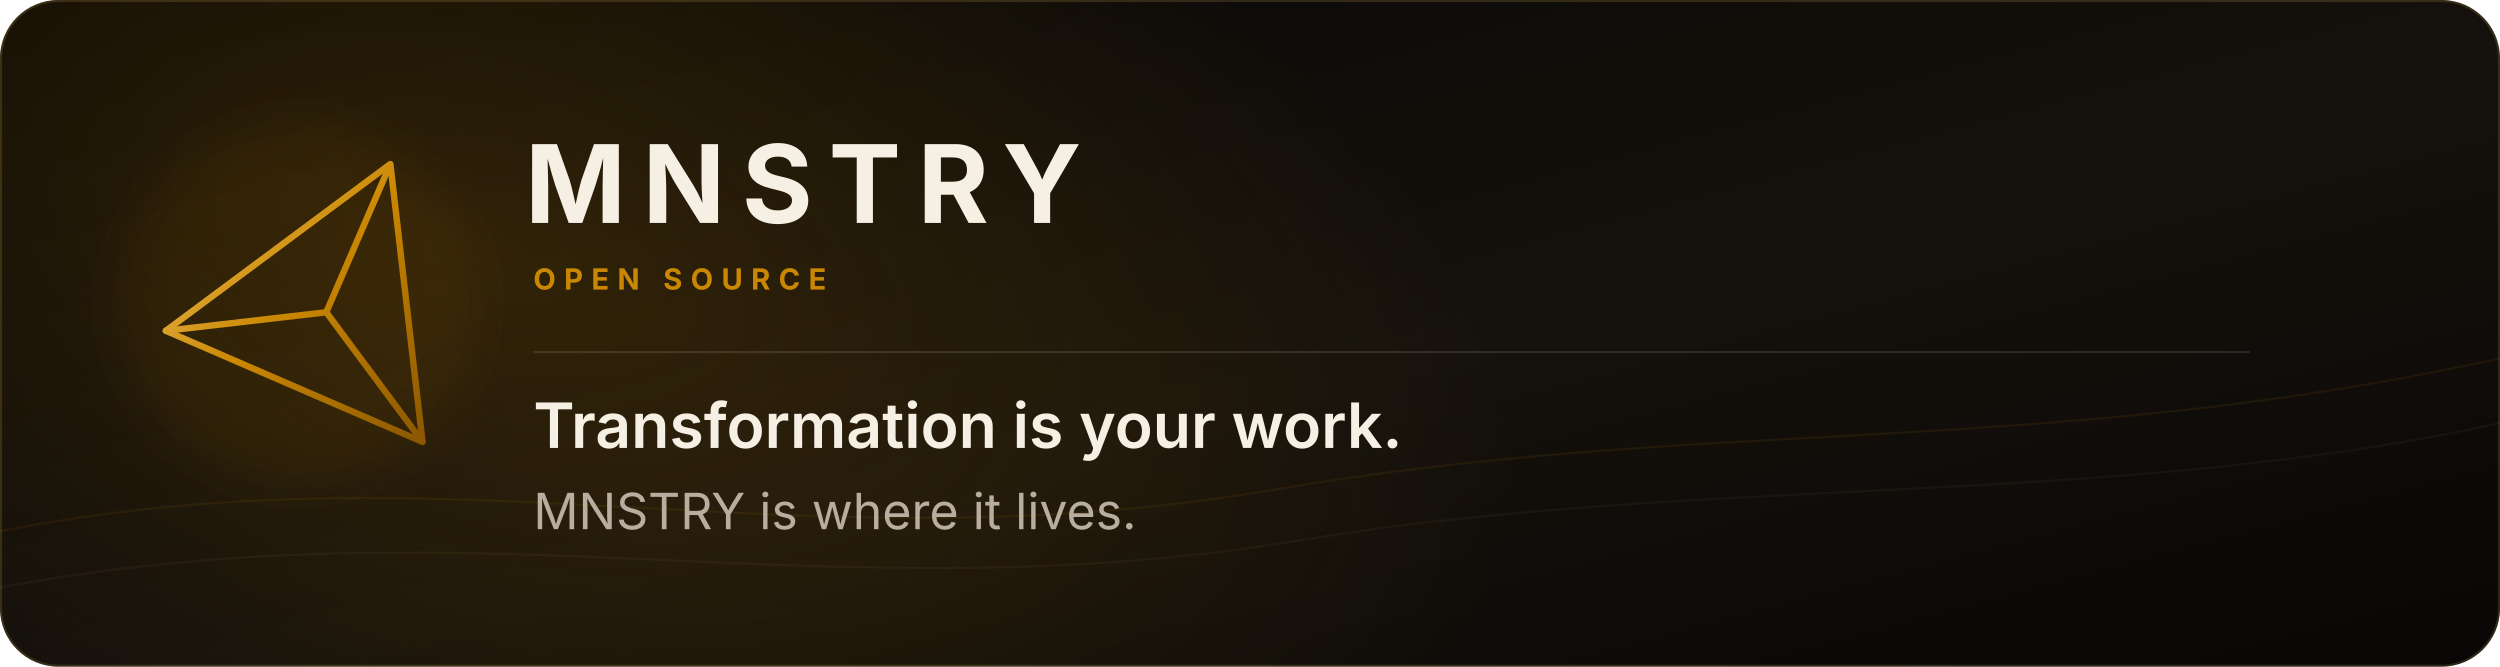
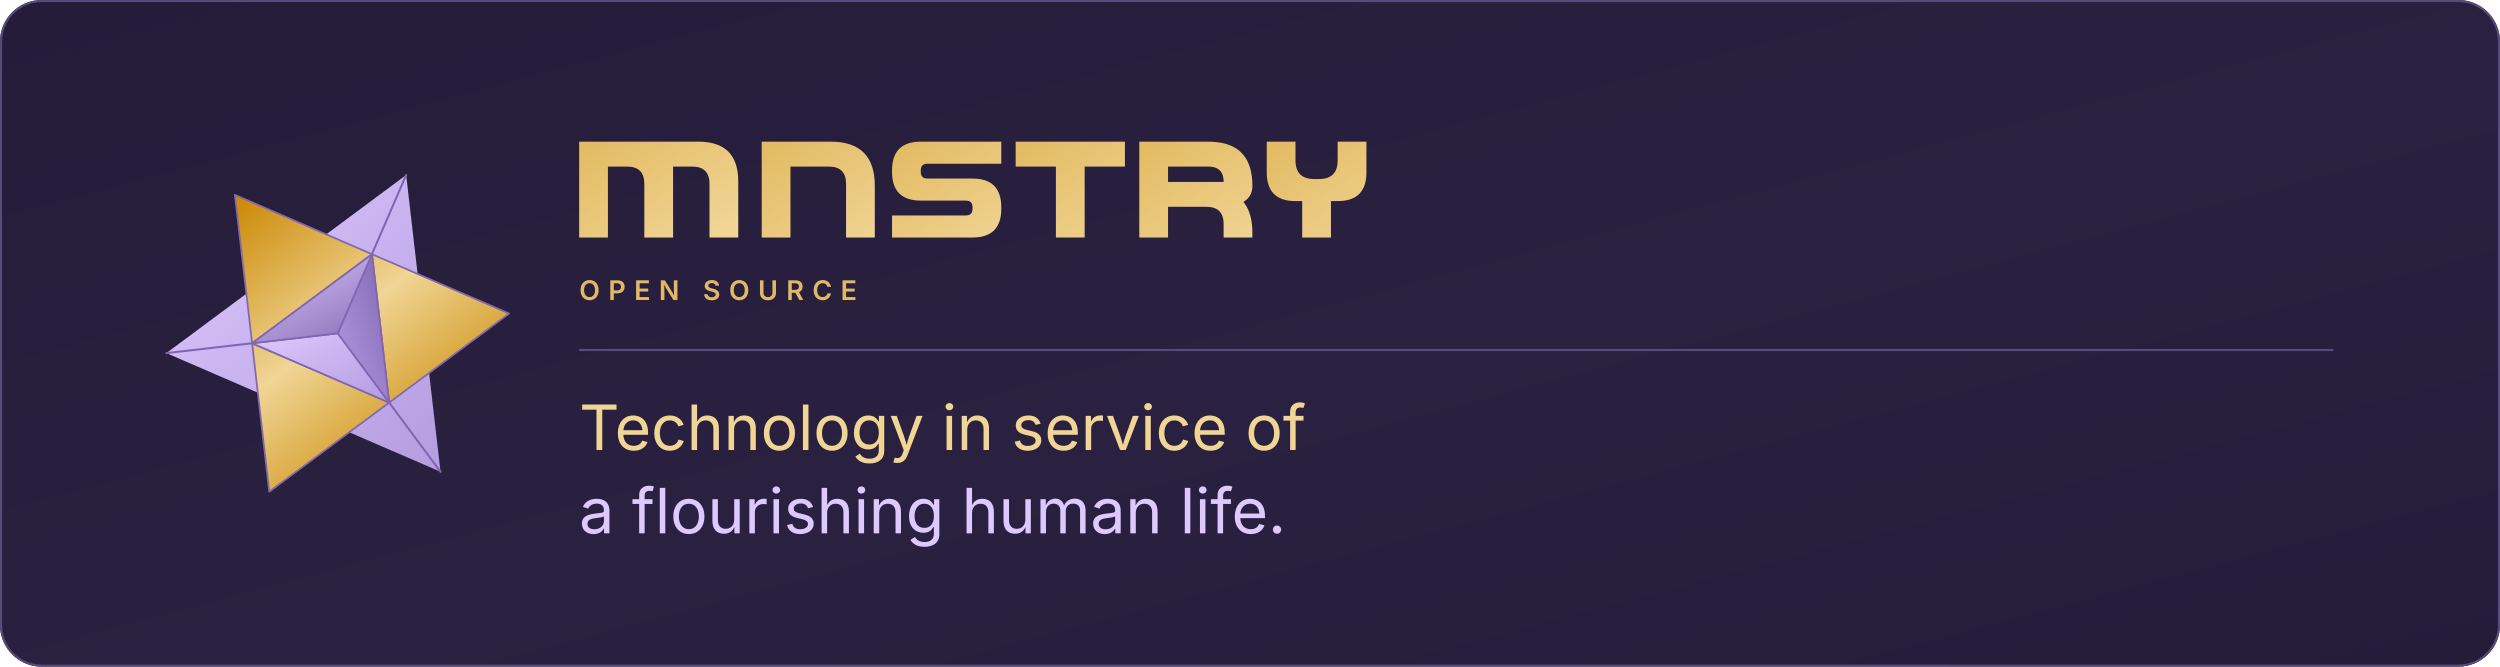
<svg xmlns="http://www.w3.org/2000/svg" viewBox="0 0 1200 320" role="img" aria-labelledby="title description">
  <defs>
    <linearGradient id="ground" x1="0" y1="0" x2="1" y2="1">
-       <stop offset="0" stop-color="#080706" />
-       <stop offset="0.55" stop-color="#15110c" />
-       <stop offset="1" stop-color="#080706" />
+       <stop offset="0" stop-color="#251C3A" />
+       <stop offset="0.55" stop-color="#2A2140" />
+       <stop offset="1" stop-color="#251C3A" />
    </linearGradient>
-     <radialGradient id="glow" cx="0" cy="0" r="1" gradientTransform="translate(238 123) rotate(18) scale(510 280)" gradientUnits="userSpaceOnUse">
-       <stop stop-color="#ca8701" stop-opacity="0.18" />
-       <stop offset="1" stop-color="#ca8701" stop-opacity="0" />
-     </radialGradient>
-     <linearGradient id="gold" x1="0" y1="0" x2="1" y2="1">
-       <stop stop-color="#f1c465" />
-       <stop offset="0.5" stop-color="#ca8701" />
-       <stop offset="1" stop-color="#8b5700" />
+     <linearGradient id="m08-gold" gradientUnits="userSpaceOnUse" x1="78.20" y1="28.80" x2="290.00" y2="300.00">
+       <stop offset="0" stop-color="#CA8701" />
+       <stop offset="0.50" stop-color="#F0D595" />
+       <stop offset="1" stop-color="#CA8701" />
    </linearGradient>
-     <filter id="soft" x="-40%" y="-40%" width="180%" height="180%">
-       <feGaussianBlur stdDeviation="12" />
-     </filter>
+     <linearGradient id="m08-a" x1="0" y1="0" x2="1" y2="1">
+       <stop offset="0" stop-color="#DDC9FE" />
+       <stop offset="1" stop-color="#B49CE0" />
+     </linearGradient>
+     <linearGradient id="m08-b" x1="0" y1="1" x2="1" y2="0">
+       <stop offset="0" stop-color="#B49CE0" />
+       <stop offset="1" stop-color="#8066B2" />
+     </linearGradient>
+     <linearGradient id="m08-c" x1="0" y1="0" x2="0.7" y2="1">
+       <stop offset="0" stop-color="#DDC9FE" />
+       <stop offset="1" stop-color="#9178BE" />
+     </linearGradient>
+     <linearGradient id="w36-light" gradientUnits="userSpaceOnUse" x1="230.89" y1="-229.06" x2="590.58" y2="329.06">
+       <stop offset="0" stop-color="#DDAE4B" />
+       <stop offset="0.34" stop-color="#F0D595" />
+       <stop offset="0.66" stop-color="#F0D595" />
+       <stop offset="1" stop-color="#DDAE4B" />
+     </linearGradient>
  </defs>
-   <rect width="1200" height="320" rx="28" fill="url(#ground)" />
-   <rect width="1200" height="320" rx="28" fill="url(#glow)" />
-   <path d="M0 255 C220 212 383 274 612 235 C815 200 983 220 1200 172" fill="none" stroke="#ca8701" stroke-opacity="0.09" />
-   <path d="M0 282 C231 239 398 297 626 259 C814 228 1016 244 1200 203" fill="none" stroke="#f1c465" stroke-opacity="0.05" />
-   <circle cx="143" cy="146" r="86" fill="#ca8701" fill-opacity="0.08" filter="url(#soft)" />
-   <g transform="translate(76 75) scale(.44)" fill="none" stroke="url(#gold)" stroke-linejoin="round" stroke-width="7">
-     <polygon points="253.1 8.5 8.2 190.4 288.2 311.6 253.1 8.5" />
-     <polyline points="253.1 8.5 183.2 170.2 288.2 311.6 183.2 170.2 8.2 190.4 183.2 170.2" />
+   <rect width="1200" height="320" rx="20" fill="url(#ground)" />
+   <rect x="0.5" y="0.5" width="1199" height="319" rx="19.5" fill="none" stroke="#574B7C" />
+   <g transform="translate(76 80) scale(0.47)">
+     <polygon points="253.10,8.50 8.20,190.40 288.20,311.60" fill="url(#m08-a)" />
+     <line x1="183.2" y1="170.2" x2="253.1" y2="8.5" stroke="#8066B2" stroke-width="2.1" stroke-linecap="round" />
+     <line x1="183.2" y1="170.2" x2="8.2" y2="190.4" stroke="#8066B2" stroke-width="2.1" stroke-linecap="round" />
+     <line x1="183.2" y1="170.2" x2="288.2" y2="311.6" stroke="#8066B2" stroke-width="2.1" stroke-linecap="round" />
+     <polygon points="78.20,28.80 95.75,180.35 218.20,89.40" fill="url(#m08-gold)" stroke="#8368AC" stroke-width="1.8" stroke-linejoin="round" />
+     <polygon points="113.30,331.90 235.75,240.95 95.75,180.35" fill="url(#m08-gold)" stroke="#8368AC" stroke-width="1.8" stroke-linejoin="round" />
+     <polygon points="358.20,150.00 218.20,89.40 235.75,240.95" fill="url(#m08-gold)" stroke="#8368AC" stroke-width="1.8" stroke-linejoin="round" />
+     <polygon points="183.20,170.20 95.75,180.35 235.75,240.95" fill="url(#m08-a)" stroke="#8066B2" stroke-width="1.8" stroke-linejoin="round" />
+     <polygon points="183.20,170.20 235.75,240.95 218.20,89.40" fill="url(#m08-b)" stroke="#8066B2" stroke-width="1.8" stroke-linejoin="round" />
+     <polygon points="183.20,170.20 218.20,89.40 95.75,180.35" fill="url(#m08-c)" stroke="#8066B2" stroke-width="1.8" stroke-linejoin="round" />
  </g>
-   <text x="252" y="107" fill="#f5efe4" font-family="Figtree, Inter, -apple-system, BlinkMacSystemFont, 'Segoe UI', sans-serif" font-size="52" font-weight="700" letter-spacing="8">MNSTRY</text>
-   <text x="256" y="139" fill="#ca8701" font-family="Figtree, Inter, -apple-system, BlinkMacSystemFont, 'Segoe UI', sans-serif" font-size="14" font-weight="650" letter-spacing="4">OPEN SOURCE</text>
-   <line x1="256" y1="169" x2="1080" y2="169" stroke="#f5efe4" stroke-opacity="0.12" />
-   <text x="256" y="215" fill="#f5efe4" font-family="Figtree, Inter, -apple-system, BlinkMacSystemFont, 'Segoe UI', sans-serif" font-size="30" font-weight="560">Transformation is your work.</text>
-   <text x="256" y="254" fill="#b8ad9e" font-family="Figtree, Inter, -apple-system, BlinkMacSystemFont, 'Segoe UI', sans-serif" font-size="24">MNSTRY is where it lives.</text>
-   <rect x="0.5" y="0.5" width="1199" height="319" rx="27.5" fill="none" stroke="#f1c465" stroke-opacity="0.16" />
+   <g transform="translate(278 68) scale(0.46)" fill="url(#w36-light)" fill-rule="evenodd">
+     <path transform="translate(0 0)" d="M0 100L0 0L83 0L124.5 0Q166 0 166 41.5L166 100L136 100L136 44Q136 26 118 26L98 26L98 100L68 100L68 44Q68 26 50 26L30 26L30 100Z" />
+     <path transform="translate(190.49 0)" d="M0 100L0 0L72 0Q118 0 118 46L118 100L88 100L88 44Q88 26 70 26L30 26L30 100Z" />
+     <path transform="translate(326.47 0)" d="M0 30Q0 0 30 0L114 0L114 23L37 23Q30 23 30 30L30 31.5Q30 38.5 37 38.5L84 38.5Q114 38.5 114 68.5L114 70Q114 100 84 100L0 100L0 77L77 77Q84 77 84 70L84 68.5Q84 61.5 77 61.5L30 61.5Q0 61.5 0 31.5Z" />
+     <path transform="translate(455.47 0)" d="M0 0L114 0L114 26L72 26L72 100L42 100L42 26L0 26Z" />
+     <path transform="translate(584.47 0)" d="M0 100L0 0L72 0L75.02 0.05L77.93 0.2L80.74 0.46L83.45 0.82L86.06 1.28L88.56 1.84L90.96 2.5L93.26 3.27L95.46 4.14L97.56 5.11L99.55 6.18L101.44 7.36L103.23 8.64L104.92 10.02L106.5 11.5L107.98 13.08L109.36 14.77L110.64 16.56L111.82 18.45L112.89 20.44L113.86 22.54L114.73 24.74L115.5 27.04L116.16 29.44L116.72 31.94L117.18 34.55L117.54 37.26L117.8 40.07L117.95 42.98L118 46L118 46L117.99 46.75L117.96 47.49L117.91 48.22L117.83 48.93L117.74 49.63L117.63 50.31L117.49 50.99L117.33 51.65L117.16 52.3L116.96 52.93L116.74 53.55L116.5 54.16L116.24 54.75L115.96 55.34L115.66 55.9L115.34 56.46L115 57L114.63 57.53L114.25 58.05L113.84 58.55L113.42 59.04L112.97 59.52L112.5 59.98L112.01 60.43L111.5 60.87L110.97 61.3L110.42 61.71L109.85 62.11L109.26 62.49L108.64 62.87L108.65 62.87L109.26 63.64L109.85 64.43L110.42 65.24L110.97 66.07L111.5 66.92L112.01 67.8L112.5 68.69L112.97 69.61L113.42 70.54L113.84 71.5L114.25 72.48L114.63 73.48L115 74.49L115.34 75.53L115.66 76.6L115.96 77.68L116.24 78.78L116.5 79.9L116.74 81.05L116.96 82.21L117.16 83.4L117.33 84.6L117.49 85.83L117.63 87.08L117.74 88.35L117.83 89.63L117.91 90.94L117.96 92.28L117.99 93.63L118 95L118 100L88 100L88 86L87.98 84.82L87.92 83.68L87.82 82.58L87.68 81.52L87.5 80.5L87.28 79.52L87.02 78.58L86.72 77.68L86.38 76.82L86 76L85.58 75.22L85.12 74.48L84.62 73.78L84.08 73.12L83.5 72.5L82.88 71.92L82.22 71.38L81.52 70.88L80.78 70.42L80 70L79.18 69.62L78.32 69.28L77.42 68.98L76.48 68.72L75.5 68.5L74.48 68.32L73.42 68.18L72.32 68.08L71.18 68.02L70 68L30 68L30 100ZM30 26L72 26L73.05 26.02L74.06 26.07L75.04 26.16L75.98 26.28L76.89 26.44L77.76 26.64L78.6 26.87L79.4 27.14L80.16 27.44L80.89 27.78L81.58 28.15L82.24 28.56L82.86 29L83.45 29.48L84 30L84.52 30.55L85 31.14L85.44 31.76L85.85 32.42L86.22 33.11L86.56 33.84L86.86 34.6L87.13 35.4L87.36 36.24L87.56 37.11L87.72 38.02L87.84 38.96L87.93 39.94L87.98 40.95L88 42L88 42L30 42Z" />
+     <path transform="translate(717.47 0)" d="M0 0L30 0L30 19.5Q30 39 49.5 39L54.5 39Q74 39 74 19.5L74 0L104 0L104 32L103.97 33.97L103.87 35.87L103.7 37.7L103.47 39.47L103.17 41.17L102.8 42.8L102.37 44.37L101.87 45.87L101.3 47.3L100.67 48.67L99.97 49.97L99.2 51.2L98.37 52.37L97.47 53.47L96.5 54.5L95.47 55.47L94.37 56.37L93.2 57.2L91.97 57.97L90.67 58.67L89.3 59.3L87.87 59.87L86.37 60.37L84.8 60.8L83.17 61.17L81.47 61.47L79.7 61.7L77.87 61.87L75.97 61.97L74 62L67 62L67 100L37 100L37 62L30 62L28.03 61.97L26.13 61.87L24.3 61.7L22.53 61.47L20.83 61.17L19.2 60.8L17.63 60.37L16.13 59.87L14.7 59.3L13.33 58.67L12.03 57.97L10.8 57.2L9.63 56.37L8.53 55.47L7.5 54.5L6.53 53.47L5.63 52.37L4.8 51.2L4.03 49.97L3.33 48.67L2.7 47.3L2.13 45.87L1.63 44.37L1.2 42.8L0.83 41.17L0.53 39.47L0.3 37.7L0.13 35.87L0.03 33.97L0 32Z" />
+   </g>
+   <text x="278" y="144" fill="#E1B966" font-family="Unbounded, Figtree, -apple-system, BlinkMacSystemFont, 'Segoe UI', sans-serif" font-size="13" font-weight="600" letter-spacing="4">OPEN SOURCE</text>
+   <line x1="278" y1="168" x2="1120" y2="168" stroke="#574B7C" />
+   <text x="278" y="216" fill="#F0D595" font-family="Goldman, Figtree, -apple-system, BlinkMacSystemFont, 'Segoe UI', sans-serif" font-size="30" font-weight="400">Technology in service of</text>
+   <text x="278" y="256" fill="#DDC9FE" font-family="Goldman, Figtree, -apple-system, BlinkMacSystemFont, 'Segoe UI', sans-serif" font-size="30" font-weight="400">a flourishing human life.</text>
</svg>
